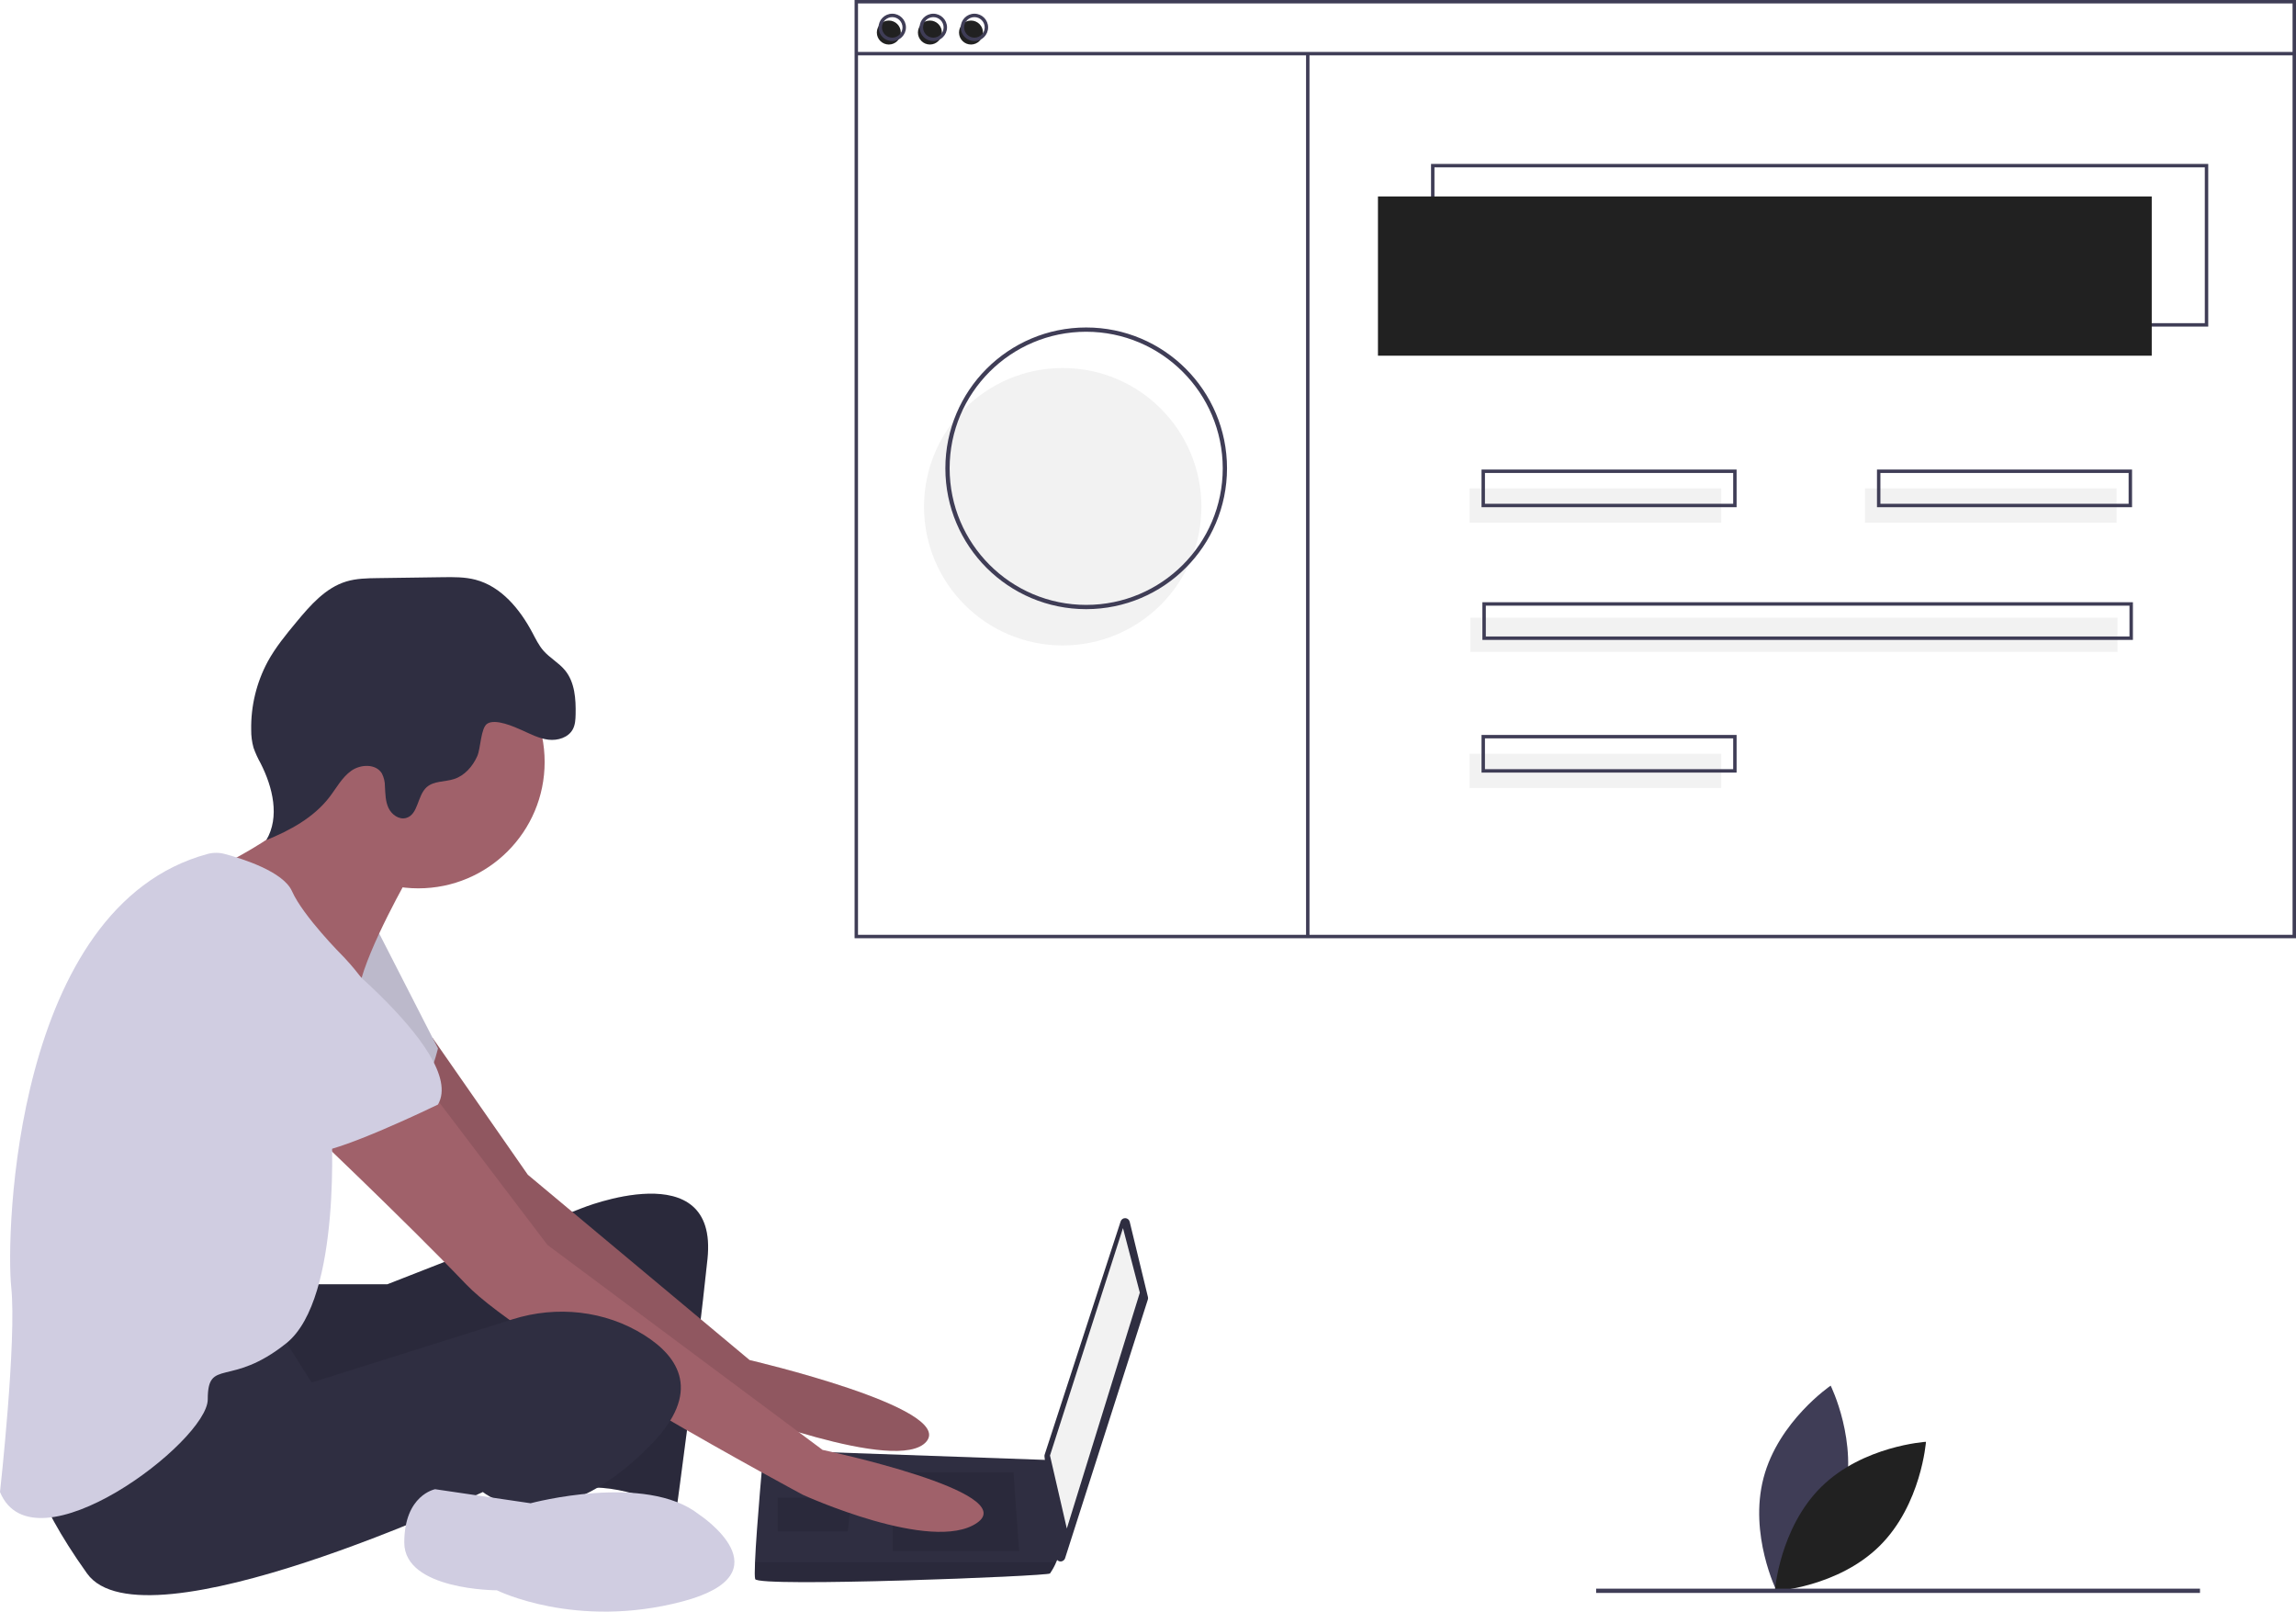
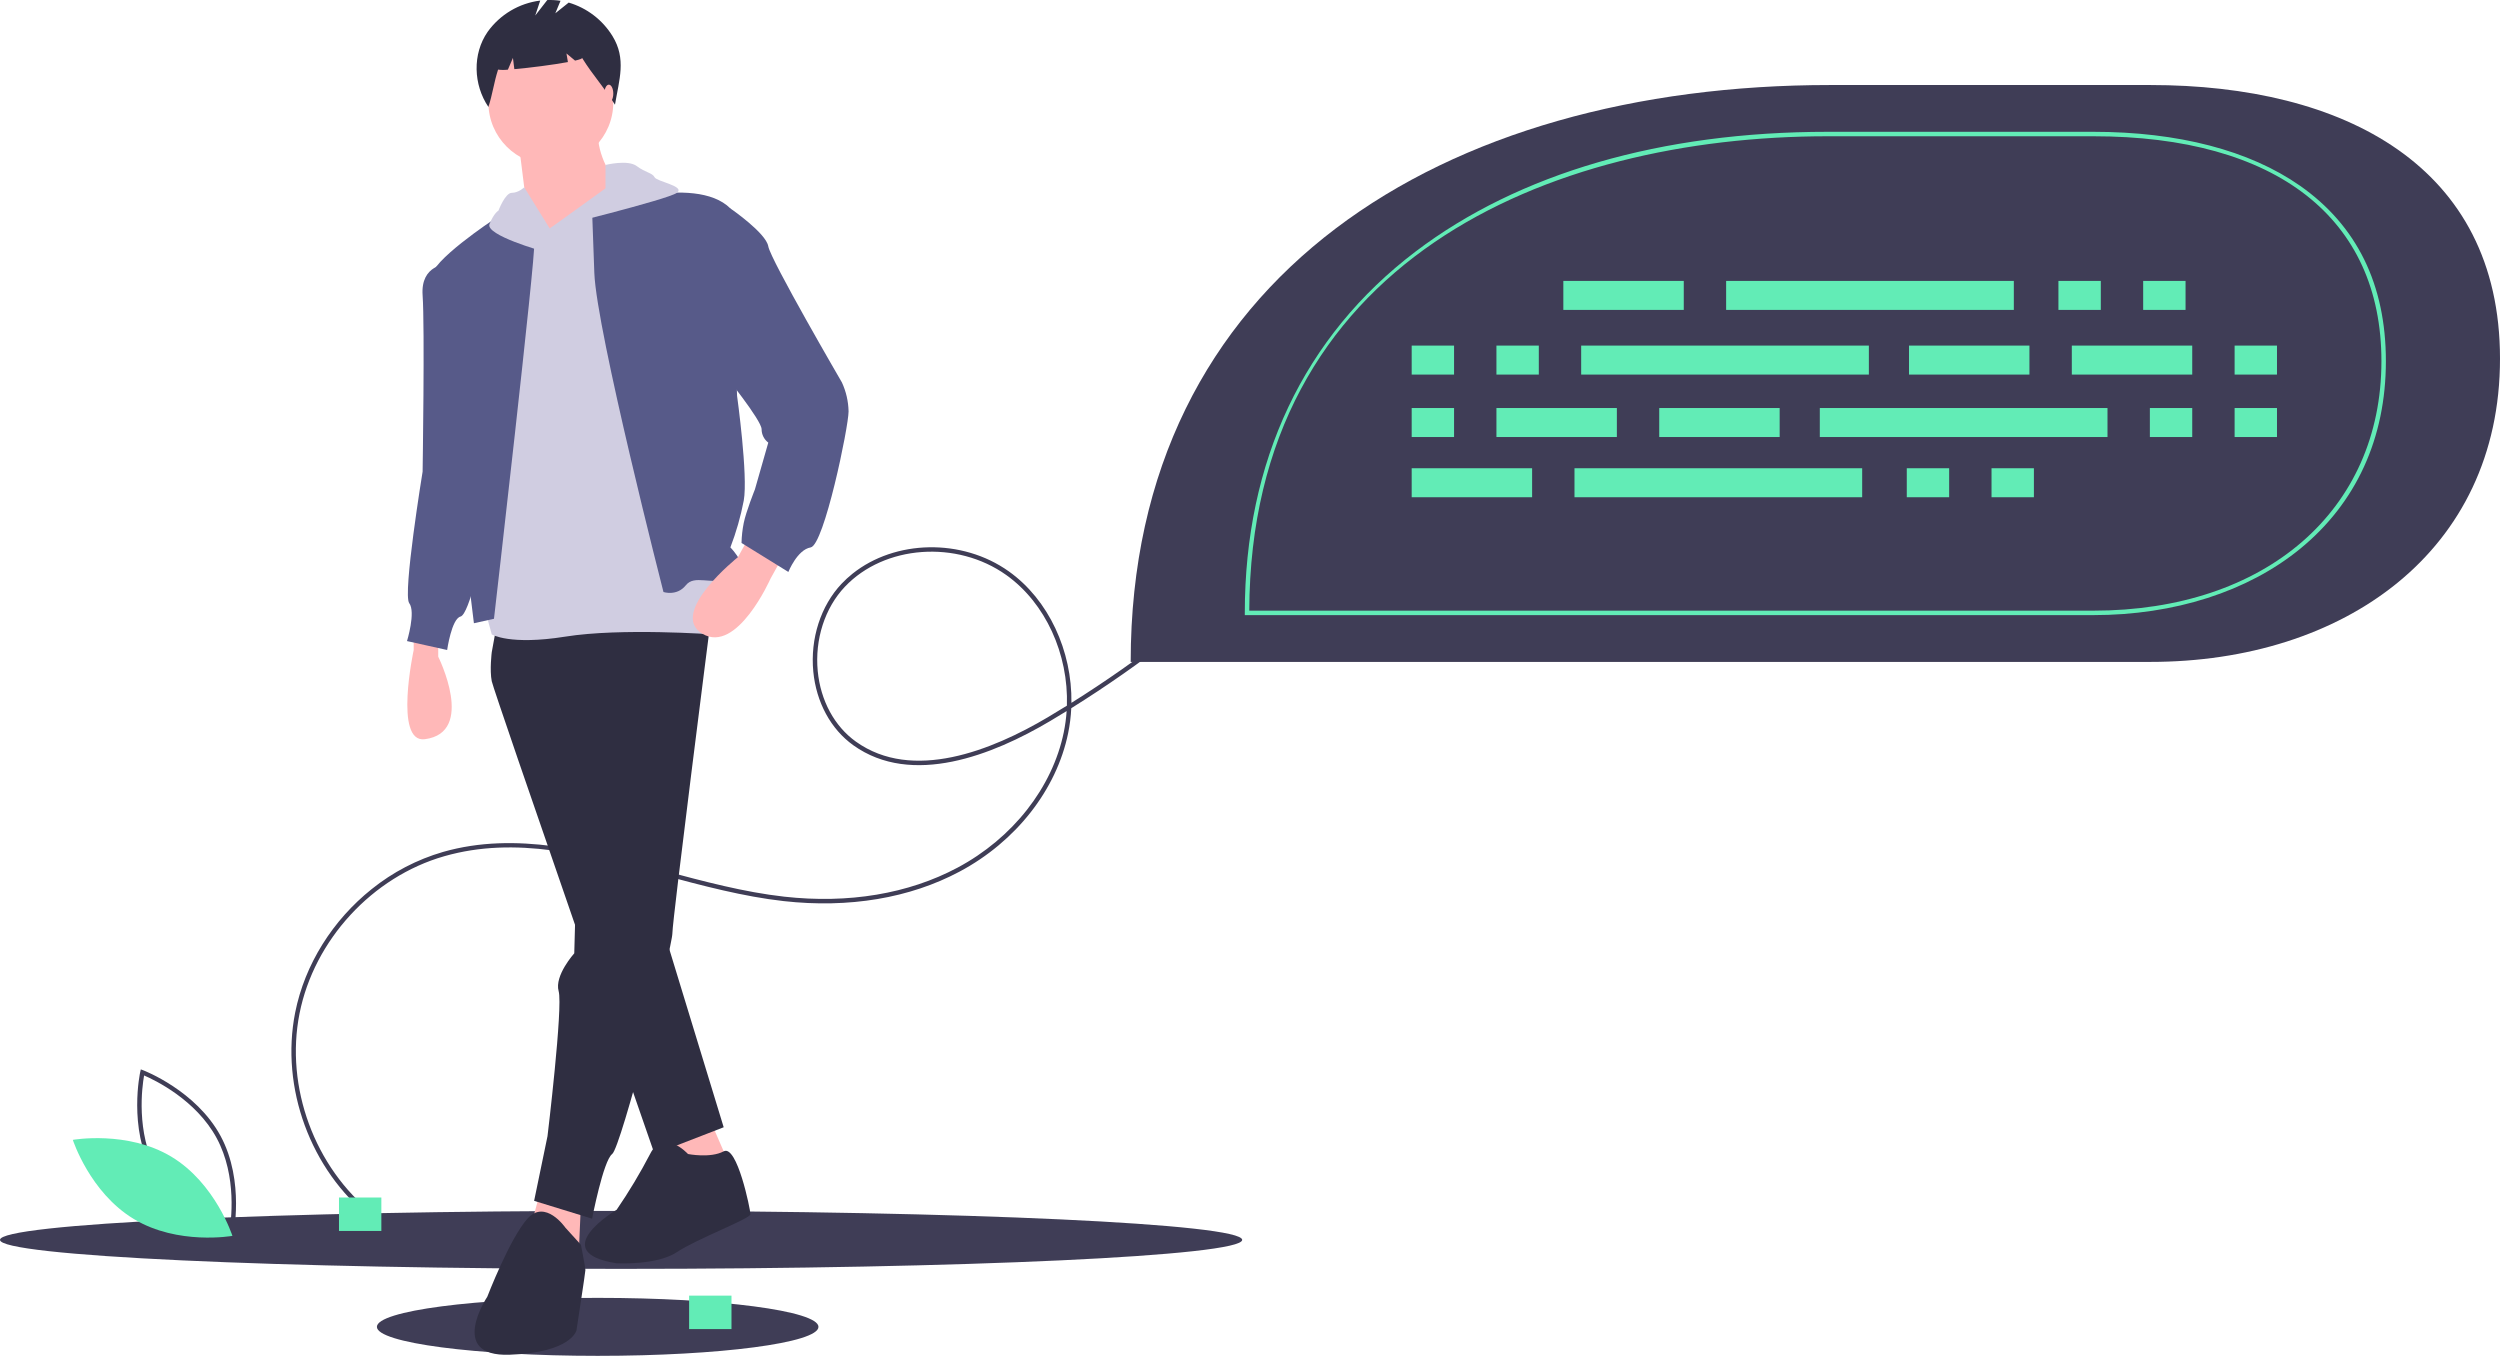
- <svg xmlns="http://www.w3.org/2000/svg" id="ade8c9af-7e2e-4eda-b5c8-b06129257226" data-name="Layer 1" width="1076.064" height="755.228" viewBox="0 0 1076.064 755.228">
-   <path d="M926.114,774.809c-6.985,26.598-31.459,43.22-31.459,43.22s-13.15-26.502-6.166-53.1,31.459-43.22,31.459-43.22S933.098,748.211,926.114,774.809Z" transform="translate(-61.96814 -72.38605)" fill="#3f3d56" />
-   <path d="M915.52,769.183c-19.563,19.327-21.751,48.831-21.751,48.831s29.528-1.831,49.091-21.159,21.751-48.831,21.751-48.831S935.082,749.855,915.52,769.183Z" transform="translate(-61.96814 -72.38605)" fill="#212121" />
-   <path d="M206.702,674.194h36.841l90.788-35.526s64.472-26.315,59.209,23.684-14.473,117.103-14.473,117.103-28.947-13.158-44.736-9.21-5.263-80.262-5.263-80.262-128.945,61.841-140.787,53.946-14.473-63.157-14.473-63.157Z" transform="translate(-61.96814 -72.38605)" fill="#2f2e41" />
-   <path d="M206.702,674.194h36.841l90.788-35.526s64.472-26.315,59.209,23.684-14.473,117.103-14.473,117.103-28.947-13.158-44.736-9.21-5.263-80.262-5.263-80.262-128.945,61.841-140.787,53.946-14.473-63.157-14.473-63.157Z" transform="translate(-61.96814 -72.38605)" opacity="0.1" />
-   <path d="M264.746,558.82l44.586,64.059L413.277,709.72s96.051,22.368,82.893,38.157S402.751,732.088,402.751,732.088s-119.735-86.84-123.682-93.419S231.702,570.249,231.702,570.249Z" transform="translate(-61.96814 -72.38605)" fill="#a0616a" />
-   <path d="M264.746,558.82l44.586,64.059L413.277,709.72s96.051,22.368,82.893,38.157S402.751,732.088,402.751,732.088s-119.735-86.84-123.682-93.419S231.702,570.249,231.702,570.249Z" transform="translate(-61.96814 -72.38605)" opacity="0.1" />
-   <path d="M238.281,507.092l28.947,56.578s-6.579,27.631-17.105,30.263-55.262-34.21-55.262-34.21Z" transform="translate(-61.96814 -72.38605)" fill="#d0cde1" />
-   <path d="M238.281,507.092l28.947,56.578s-6.579,27.631-17.105,30.263-55.262-34.21-55.262-34.21Z" transform="translate(-61.96814 -72.38605)" opacity="0.1" />
-   <path d="M591.419,644.9,599.97,680.172a2.203,2.203,0,0,1-.043,1.19L561.14,802.574a2.203,2.203,0,0,1-4.287-.423l-5.366-47.219a2.203,2.203,0,0,1,.094-.931L587.184,644.737A2.203,2.203,0,0,1,591.419,644.9Z" transform="translate(-61.96814 -72.38605)" fill="#2f2e41" />
-   <polygon points="526.306 575.493 534.2 605.756 499.99 716.28 492.096 682.07 526.306 575.493" fill="#f2f2f2" />
-   <path d="M415.909,812.35c1.316,3.947,136.839-1.316,138.155-2.632a28.561,28.561,0,0,0,2.895-5.263c1.237-2.632,2.368-5.263,2.368-5.263L554.064,756.588l-134.208-4.763s-3.355,36.105-4.039,52.631C415.646,808.626,415.646,811.56,415.909,812.35Z" transform="translate(-61.96814 -72.38605)" fill="#2f2e41" />
-   <polygon points="474.991 689.965 477.622 726.806 418.413 726.806 418.413 689.965 474.991 689.965" opacity="0.1" />
-   <polygon points="398.677 701.806 399.03 701.736 397.361 717.596 364.467 717.596 364.467 701.806 398.677 701.806" opacity="0.1" />
-   <path d="M415.909,812.35c1.316,3.947,136.839-1.316,138.155-2.632a28.561,28.561,0,0,0,2.895-5.263H415.817C415.646,808.626,415.646,811.56,415.909,812.35Z" transform="translate(-61.96814 -72.38605)" opacity="0.1" />
-   <circle cx="196.049" cy="357.076" r="59.209" fill="#a0616a" />
-   <path d="M254.07,482.093s-19.736,34.21-23.684,52.631-59.209-36.841-59.209-36.841l-7.237-19.079s51.973-24.342,48.025-44.078S254.07,482.093,254.07,482.093Z" transform="translate(-61.96814 -72.38605)" fill="#a0616a" />
-   <path d="M264.596,584.722l53.946,71.051,128.945,96.051s93.419,19.736,72.367,34.21-81.577-13.158-81.577-13.158S308.016,703.141,280.385,674.194s-78.946-77.63-78.946-77.63Z" transform="translate(-61.96814 -72.38605)" fill="#a0616a" />
-   <path d="M192.229,695.247,208.018,720.246l94.231-29.646c20.676-6.505,43.348-4.111,61.687,7.442,16.447,10.362,26.973,26.809,3.289,51.15-47.368,48.683-78.946,22.368-78.946,22.368S129.072,846.559,102.757,809.718s-27.631-55.262-27.631-55.262S176.44,691.299,192.229,695.247Z" transform="translate(-61.96814 -72.38605)" fill="#2f2e41" />
-   <path d="M389.593,782.087s42.104,27.631-7.895,40.789-86.84-5.263-86.84-5.263-43.42,0-43.42-22.368,14.473-25,14.473-25l44.736,6.579S364.594,762.351,389.593,782.087Z" transform="translate(-61.96814 -72.38605)" fill="#d0cde1" />
-   <path d="M306.589,414.568c4.03,1.797,8.026,3.923,12.408,4.444s9.371-1.008,11.444-4.903c1.12-2.104,1.248-4.578,1.3-6.961.158-7.225-.364-15.036-4.943-20.627-2.914-3.559-7.167-5.802-10.184-9.274-2.161-2.488-3.599-5.503-5.148-8.411-5.866-11.017-14.551-21.606-26.622-24.782-5.04-1.326-10.328-1.262-15.539-1.188l-30.397.429c-4.919.069-9.914.15-14.623,1.574-9.784,2.958-16.908,11.186-23.432,19.054-4.881,5.887-9.775,11.834-13.439,18.547a65.079,65.079,0,0,0-7.714,31.887,29.833,29.833,0,0,0,1.093,8.437,46.822,46.822,0,0,0,3.316,7.284c5.7,11.197,9.085,25.182,2.665,35.983,11.152-4.555,22.186-10.528,29.542-20.068,3.291-4.267,5.872-9.263,10.258-12.395s11.532-3.403,14.346,1.193a12.857,12.857,0,0,1,1.451,6.022c.206,3.45.2,7.033,1.663,10.164s4.947,5.658,8.273,4.721c5.729-1.614,5.18-10.406,9.593-14.4,3.351-3.033,8.521-2.453,12.826-3.83,5.016-1.604,8.779-5.95,10.924-10.759,1.63-3.656,1.606-13.223,4.691-15.203C294.208,409.022,303.004,412.969,306.589,414.568Z" transform="translate(-61.96814 -72.38605)" fill="#2f2e41" />
-   <path d="M159.24,472.562a15.616,15.616,0,0,1,8.128.021c8.446,2.268,27.38,8.27,31.44,17.405,5.263,11.842,23.684,30.263,23.684,30.263s25,25,19.736,42.104-25,36.841-25,36.841,5.263,81.577-21.052,102.63-36.841,6.579-36.841,26.315S77.757,809.718,61.968,771.561c0,0,7.895-71.051,5.263-96.051C64.638,650.871,68.434,497.145,159.24,472.562Z" transform="translate(-61.96814 -72.38605)" fill="#d0cde1" />
-   <path d="M201.439,505.777s80.262,59.209,65.788,84.209c0,0-48.683,23.684-59.209,22.368s-51.315-47.368-61.841-51.315S130.388,486.04,201.439,505.777Z" transform="translate(-61.96814 -72.38605)" fill="#d0cde1" />
-   <circle cx="498.064" cy="237.458" r="65" fill="#f2f2f2" />
-   <path d="M1096.898,225.427H732.649V149.207H1096.898ZM734.254,223.822h361.039v-73.01H734.254Z" transform="translate(-61.96814 -72.38605)" fill="#3f3d56" />
-   <rect x="645.809" y="92.065" width="362.644" height="74.615" fill="#212121" />
-   <circle cx="416.565" cy="15.244" r="5.616" fill="#212121" />
-   <circle cx="435.82" cy="15.244" r="5.616" fill="#212121" />
-   <circle cx="455.076" cy="15.244" r="5.616" fill="#212121" />
-   <path d="M1138.032,512.052H462.487V72.386h675.545Zm-673.94-1.605h672.336V73.991H464.092Z" transform="translate(-61.96814 -72.38605)" fill="#3f3d56" />
-   <rect x="401.321" y="24.338" width="673.94" height="1.605" fill="#3f3d56" />
-   <path d="M480.138,91.641a6.418,6.418,0,1,1,6.418-6.418A6.426,6.426,0,0,1,480.138,91.641Zm0-11.232a4.814,4.814,0,1,0,4.814,4.814A4.819,4.819,0,0,0,480.138,80.409Z" transform="translate(-61.96814 -72.38605)" fill="#3f3d56" />
-   <path d="M499.393,91.641a6.418,6.418,0,1,1,6.418-6.418A6.426,6.426,0,0,1,499.393,91.641Zm0-11.232a4.814,4.814,0,1,0,4.814,4.814A4.819,4.819,0,0,0,499.393,80.409Z" transform="translate(-61.96814 -72.38605)" fill="#3f3d56" />
-   <path d="M518.649,91.641A6.418,6.418,0,1,1,525.067,85.223,6.426,6.426,0,0,1,518.649,91.641Zm0-11.232a4.814,4.814,0,1,0,4.814,4.814A4.819,4.819,0,0,0,518.649,80.409Z" transform="translate(-61.96814 -72.38605)" fill="#3f3d56" />
-   <rect x="612.109" y="25.14" width="1.605" height="414.346" fill="#3f3d56" />
-   <rect x="688.733" y="228.859" width="117.94" height="16.046" fill="#f2f2f2" />
-   <rect x="874.067" y="228.859" width="117.94" height="16.046" fill="#f2f2f2" />
-   <path d="M875.861,310.07H756.317V292.42H875.861Zm-117.94-1.605H874.257V294.024H757.922Z" transform="translate(-61.96814 -72.38605)" fill="#3f3d56" />
-   <rect x="688.733" y="353.217" width="117.94" height="16.046" fill="#f2f2f2" />
-   <path d="M875.861,434.428H756.317V416.778H875.861Zm-117.94-1.605H874.257V418.382H757.922Z" transform="translate(-61.96814 -72.38605)" fill="#3f3d56" />
-   <rect x="689.134" y="289.433" width="303.273" height="16.046" fill="#f2f2f2" />
-   <path d="M1061.596,372.249H756.718V354.599h304.878ZM758.323,370.645h301.669V356.203H758.323Z" transform="translate(-61.96814 -72.38605)" fill="#3f3d56" />
-   <path d="M1061.195,310.07H941.651V292.42H1061.195Zm-117.94-1.605h116.335V294.024H943.255Z" transform="translate(-61.96814 -72.38605)" fill="#3f3d56" />
-   <path d="M571.032,357.844a66,66,0,1,1,66-66A66.075,66.075,0,0,1,571.032,357.844Zm0-130a64,64,0,1,0,64,64A64.073,64.073,0,0,0,571.032,227.844Z" transform="translate(-61.96814 -72.38605)" fill="#3f3d56" />
-   <rect x="748.064" y="744.458" width="283" height="2" fill="#3f3d56" />
+ <svg xmlns="http://www.w3.org/2000/svg" id="a8ebc32a-e748-45d9-a61d-aeebf59cfff3" data-name="Layer 1" width="1121" height="607.962" viewBox="0 0 1121 607.962">
+   <path d="M206.148,544.705a92.172,92.172,0,0,1,32.024-16.684c32.658-9.344,66.443-.3,99.115,8.448,17.639,4.722,35.878,9.605,53.866,11.616,28.824,3.223,55.69-1.275,77.693-13.007,24.729-13.184,42.54-35.875,47.648-60.693a70.484,70.484,0,0,0,1.286-9.521q-3.655,2.254-7.335,4.44c-25.809,15.327-62.085,29.658-88.329,10.881-10.074-7.207-16.611-19.251-17.935-33.04-1.418-14.776,3.336-29.509,12.716-39.409a47.998,47.998,0,0,1,4.906-4.502c19.012-15.176,49.023-15.994,70.075-.995,17.828,12.703,28.389,35.655,28.05,58.935a524.842,524.842,0,0,0,44.166-30.97l1.231,1.577a526.673,526.673,0,0,1-45.471,31.799,72.511,72.511,0,0,1-1.402,11.21c-5.226,25.394-23.42,48.591-48.666,62.054-22.361,11.923-49.63,16.498-78.857,13.23-18.138-2.028-36.45-6.931-54.161-11.671-33.901-9.076-65.922-17.648-98.048-8.457-32.291,9.238-58.375,37.579-64.908,70.521-6.536,32.944,6.756,69.095,33.074,89.959l-1.243,1.568c-26.891-21.318-40.471-58.256-33.794-91.916C176.166,578.321,188.827,558.53,206.148,544.705Zm311.752-82.268c.756-23.079-9.548-46.005-27.183-58.57-22.186-15.809-54.652-13.453-72.367,5.243-8.988,9.487-13.541,23.634-12.177,37.843,1.268,13.214,7.503,24.734,17.107,31.606,25.366,18.149,60.847,4.049,86.145-10.975Q513.679,465.056,517.9,462.437Z" transform="translate(-39.49997 -146.019)" fill="#3f3d56" />
+   <ellipse cx="278.5" cy="555.962" rx="278.5" ry="13" fill="#3f3d56" />
+   <ellipse cx="268" cy="594.962" rx="99" ry="13" fill="#3f3d56" />
+   <path d="M225,429.481v8s-9.023,41.829,5,40c23-3,6-37,6-37v-7Z" transform="translate(-39.49997 -146.019)" fill="#ffb8b8" />
+   <polygon points="297.5 508.462 306.5 533.462 328.5 525.462 318.5 502.462 297.5 508.462" fill="#ffb8b8" />
+   <polygon points="242.5 533.462 236.5 555.462 259.5 562.462 260.5 539.462 242.5 533.462" fill="#ffb8b8" />
+   <path d="M262,427.481l-2,11s-1,8,0,13,73,212,73,212l31-12-40-131-5-101Z" transform="translate(-39.49997 -146.019)" fill="#2f2e41" />
+   <path d="M301,425.481l-4,148s-9,10-7,17-5,65-5,65l-6,29,26,8s5-26,9-29,27-93,27-99,17-139,17-139l-42-17Z" transform="translate(-39.49997 -146.019)" fill="#2f2e41" />
+   <path d="M348,663.481s-11-12-17,0a242.989,242.989,0,0,1-15,25s-32,19,0,24c0,0,18,1,27-5s33-15,33-17-6-31.4-12-28.2S348,663.481,348,663.481Z" transform="translate(-39.49997 -146.019)" fill="#2f2e41" />
+   <path d="M293,696.481s-9-13-17-4-18,35-18,35-18,27,10,26,30-11,30-11,4-26,4-27-2-11.28-2-11.28Z" transform="translate(-39.49997 -146.019)" fill="#2f2e41" />
+   <circle cx="247" cy="45.962" r="28" fill="#ffb8b8" />
+   <path d="M272,209.481l4,32,12,30,26-31v-15s-8-12-6-22Z" transform="translate(-39.49997 -146.019)" fill="#ffb8b8" />
+   <path d="M286,248.481l-14-6-15,177,3,11s8,5,33,1,66-1,66-1l3-91-49-107Z" transform="translate(-39.49997 -146.019)" fill="#d0cde1" />
+   <path d="M261,423.481s19-165,18-168-18-11.123-18-11.123S232,263.481,233,270.481s19,155,19,155Z" transform="translate(-39.49997 -146.019)" fill="#575a89" />
+   <path d="M337,411.481s-30-117-31-143-1-29-1-29,46-16,62,0l3,84s5,36,3,47a123.846,123.846,0,0,1-6,21s11,11,1,14-17-2-21,3S337,411.481,337,411.481Z" transform="translate(-39.49997 -146.019)" fill="#575a89" />
+   <path d="M240,264.481s-12,0-11,14,0,79,0,79-9,55-6,59-1,17-1,17l18,4s2-14,6-15,10-30,10-30Z" transform="translate(-39.49997 -146.019)" fill="#575a89" />
+   <path d="M375,387.481,370.408,395.83s-31.496,25.082-15.952,34.367S385,405.481,385,405.481l5-9Z" transform="translate(-39.49997 -146.019)" fill="#ffb8b8" />
+   <path d="M353,237.481l14,2s16,11,17,17,33,61,33,61a32.549,32.549,0,0,1,3,13c0,7-11,60-17,61s-10,11-10,11l-21-13a51.043,51.043,0,0,1,1-9c1-5,5-15,5-15l6-21a7.5,7.5,0,0,1-3-6c0-4-17-25-17-25Z" transform="translate(-39.49997 -146.019)" fill="#575a89" />
+   <path d="M282.884,258.69S257,251.481,259,246.481s4-6,4-6,3-8,6-8,5.568-2.456,5.568-2.456L286,248.481Z" transform="translate(-39.49997 -146.019)" fill="#d0cde1" />
+   <path d="M311.015,219.981s9.985-2.5,13.985.5,7,3,8,5,14,4,10,7-57,16-57,16l25-18Z" transform="translate(-39.49997 -146.019)" fill="#d0cde1" />
+   <path d="M314.136,162.188a34.515,34.515,0,0,0-19.633-15.009L288.5,151.981l2.334-5.601a31.773,31.773,0,0,0-5.933-.343L279.5,152.981l2.235-6.706a34.185,34.185,0,0,0-23.582,14.027c-6.874,9.912-6.414,23.69.347,33.679,1.856-5.704,2.489-11.049,4.344-16.753a16.882,16.882,0,0,0,4.397.021L269.5,171.981l.631,5.046c6.999-.61,17.379-1.948,24.014-3.175L293.5,169.981l3.86,3.217c2.033-.468,3.24-.892,3.14-1.217,4.935,7.955,9.824,13.036,14.758,20.991C317.132,181.751,320.438,172.424,314.136,162.188Z" transform="translate(-39.49997 -146.019)" fill="#2f2e41" />
+   <ellipse cx="273" cy="41.962" rx="2" ry="4" fill="#ffb8b8" />
+   <path d="M143.72,701.712l-1.073-.402c-.236-.089-23.709-9.082-34.704-29.474-10.996-20.393-5.612-44.945-5.556-45.19l.253-1.118,1.073.402c.236.089,23.708,9.082,34.704,29.474,10.996,20.393,5.612,44.945,5.556,45.19Zm-34.017-30.825c9.296,17.241,27.845,26.079,32.545,28.097.894-5.037,3.696-25.406-5.592-42.631-9.287-17.223-27.843-26.074-32.545-28.097C103.217,633.296,100.416,653.663,109.703,670.887Z" transform="translate(-39.49997 -146.019)" fill="#3f3d56" />
+   <path d="M116.346,664.683c19.761,11.889,27.371,35.503,27.371,35.503s-24.428,4.339-44.188-7.55-27.371-35.503-27.371-35.503S96.585,652.795,116.346,664.683Z" transform="translate(-39.49997 -146.019)" fill="#62ecb6" />
+   <path d="M546.5,442.819H1003.684c86.607,0,156.816-49.363,156.816-135.971v-0c0-86.607-70.209-122.705-156.816-122.705H860.132c-173.214,0-313.632,85.461-313.632,258.676Z" transform="translate(-39.49997 -146.019)" fill="#3f3d56" />
+   <path d="M978.163,421.84H597.669v-1c0-68.025,26.504-124.069,76.646-162.074,46.304-35.095,110.168-53.645,184.689-53.645h119.158c38.005,0,70.03,8.351,92.616,24.148,25.581,17.894,38.552,44.375,38.552,78.705,0,34.504-13.311,63.608-38.493,84.166C1047.378,411.293,1014.466,421.84,978.163,421.84Zm-378.492-2H978.163c77.26,0,129.168-44.955,129.168-111.865,0-64.094-47.08-100.854-129.168-100.854H859.005C733.901,207.122,600.241,263.035,599.671,419.84Z" transform="translate(-39.49997 -146.019)" fill="#62ecb6" />
+   <rect x="701" y="125.962" width="54" height="13" fill="#62ecb6" />
+   <rect x="923" y="125.962" width="19" height="13" fill="#62ecb6" />
+   <rect x="961" y="125.962" width="19" height="13" fill="#62ecb6" />
+   <rect x="774" y="125.962" width="129" height="13" fill="#62ecb6" />
+   <rect x="633" y="209.962" width="54" height="13" fill="#62ecb6" />
+   <rect x="855" y="209.962" width="19" height="13" fill="#62ecb6" />
+   <rect x="893" y="209.962" width="19" height="13" fill="#62ecb6" />
+   <rect x="706" y="209.962" width="129" height="13" fill="#62ecb6" />
+   <rect x="856" y="154.962" width="54" height="13" fill="#62ecb6" />
+   <rect x="929" y="154.962" width="54" height="13" fill="#62ecb6" />
+   <rect x="1002" y="154.962" width="19" height="13" fill="#62ecb6" />
+   <rect x="633" y="154.962" width="19" height="13" fill="#62ecb6" />
+   <rect x="671" y="154.962" width="19" height="13" fill="#62ecb6" />
+   <rect x="709" y="154.962" width="129" height="13" fill="#62ecb6" />
+   <rect x="783.5" y="328.981" width="54" height="13" transform="translate(1581.5 524.943) rotate(-180)" fill="#62ecb6" />
+   <rect x="710.5" y="328.981" width="54" height="13" transform="translate(1435.5 524.943) rotate(-180)" fill="#62ecb6" />
+   <rect x="672.5" y="328.981" width="19" height="13" transform="translate(1324.5 524.943) rotate(-180)" fill="#62ecb6" />
+   <rect x="1041.5" y="328.981" width="19" height="13" transform="translate(2062.5 524.943) rotate(-180)" fill="#62ecb6" />
+   <rect x="1003.5" y="328.981" width="19" height="13" transform="translate(1986.5 524.943) rotate(-180)" fill="#62ecb6" />
+   <rect x="855.5" y="328.981" width="129" height="13" transform="translate(1800.5 524.943) rotate(-180)" fill="#62ecb6" />
+   <rect x="152" y="536.962" width="19" height="15" fill="#62ecb6" />
+   <rect x="309" y="580.962" width="19" height="15" fill="#62ecb6" />
</svg>
